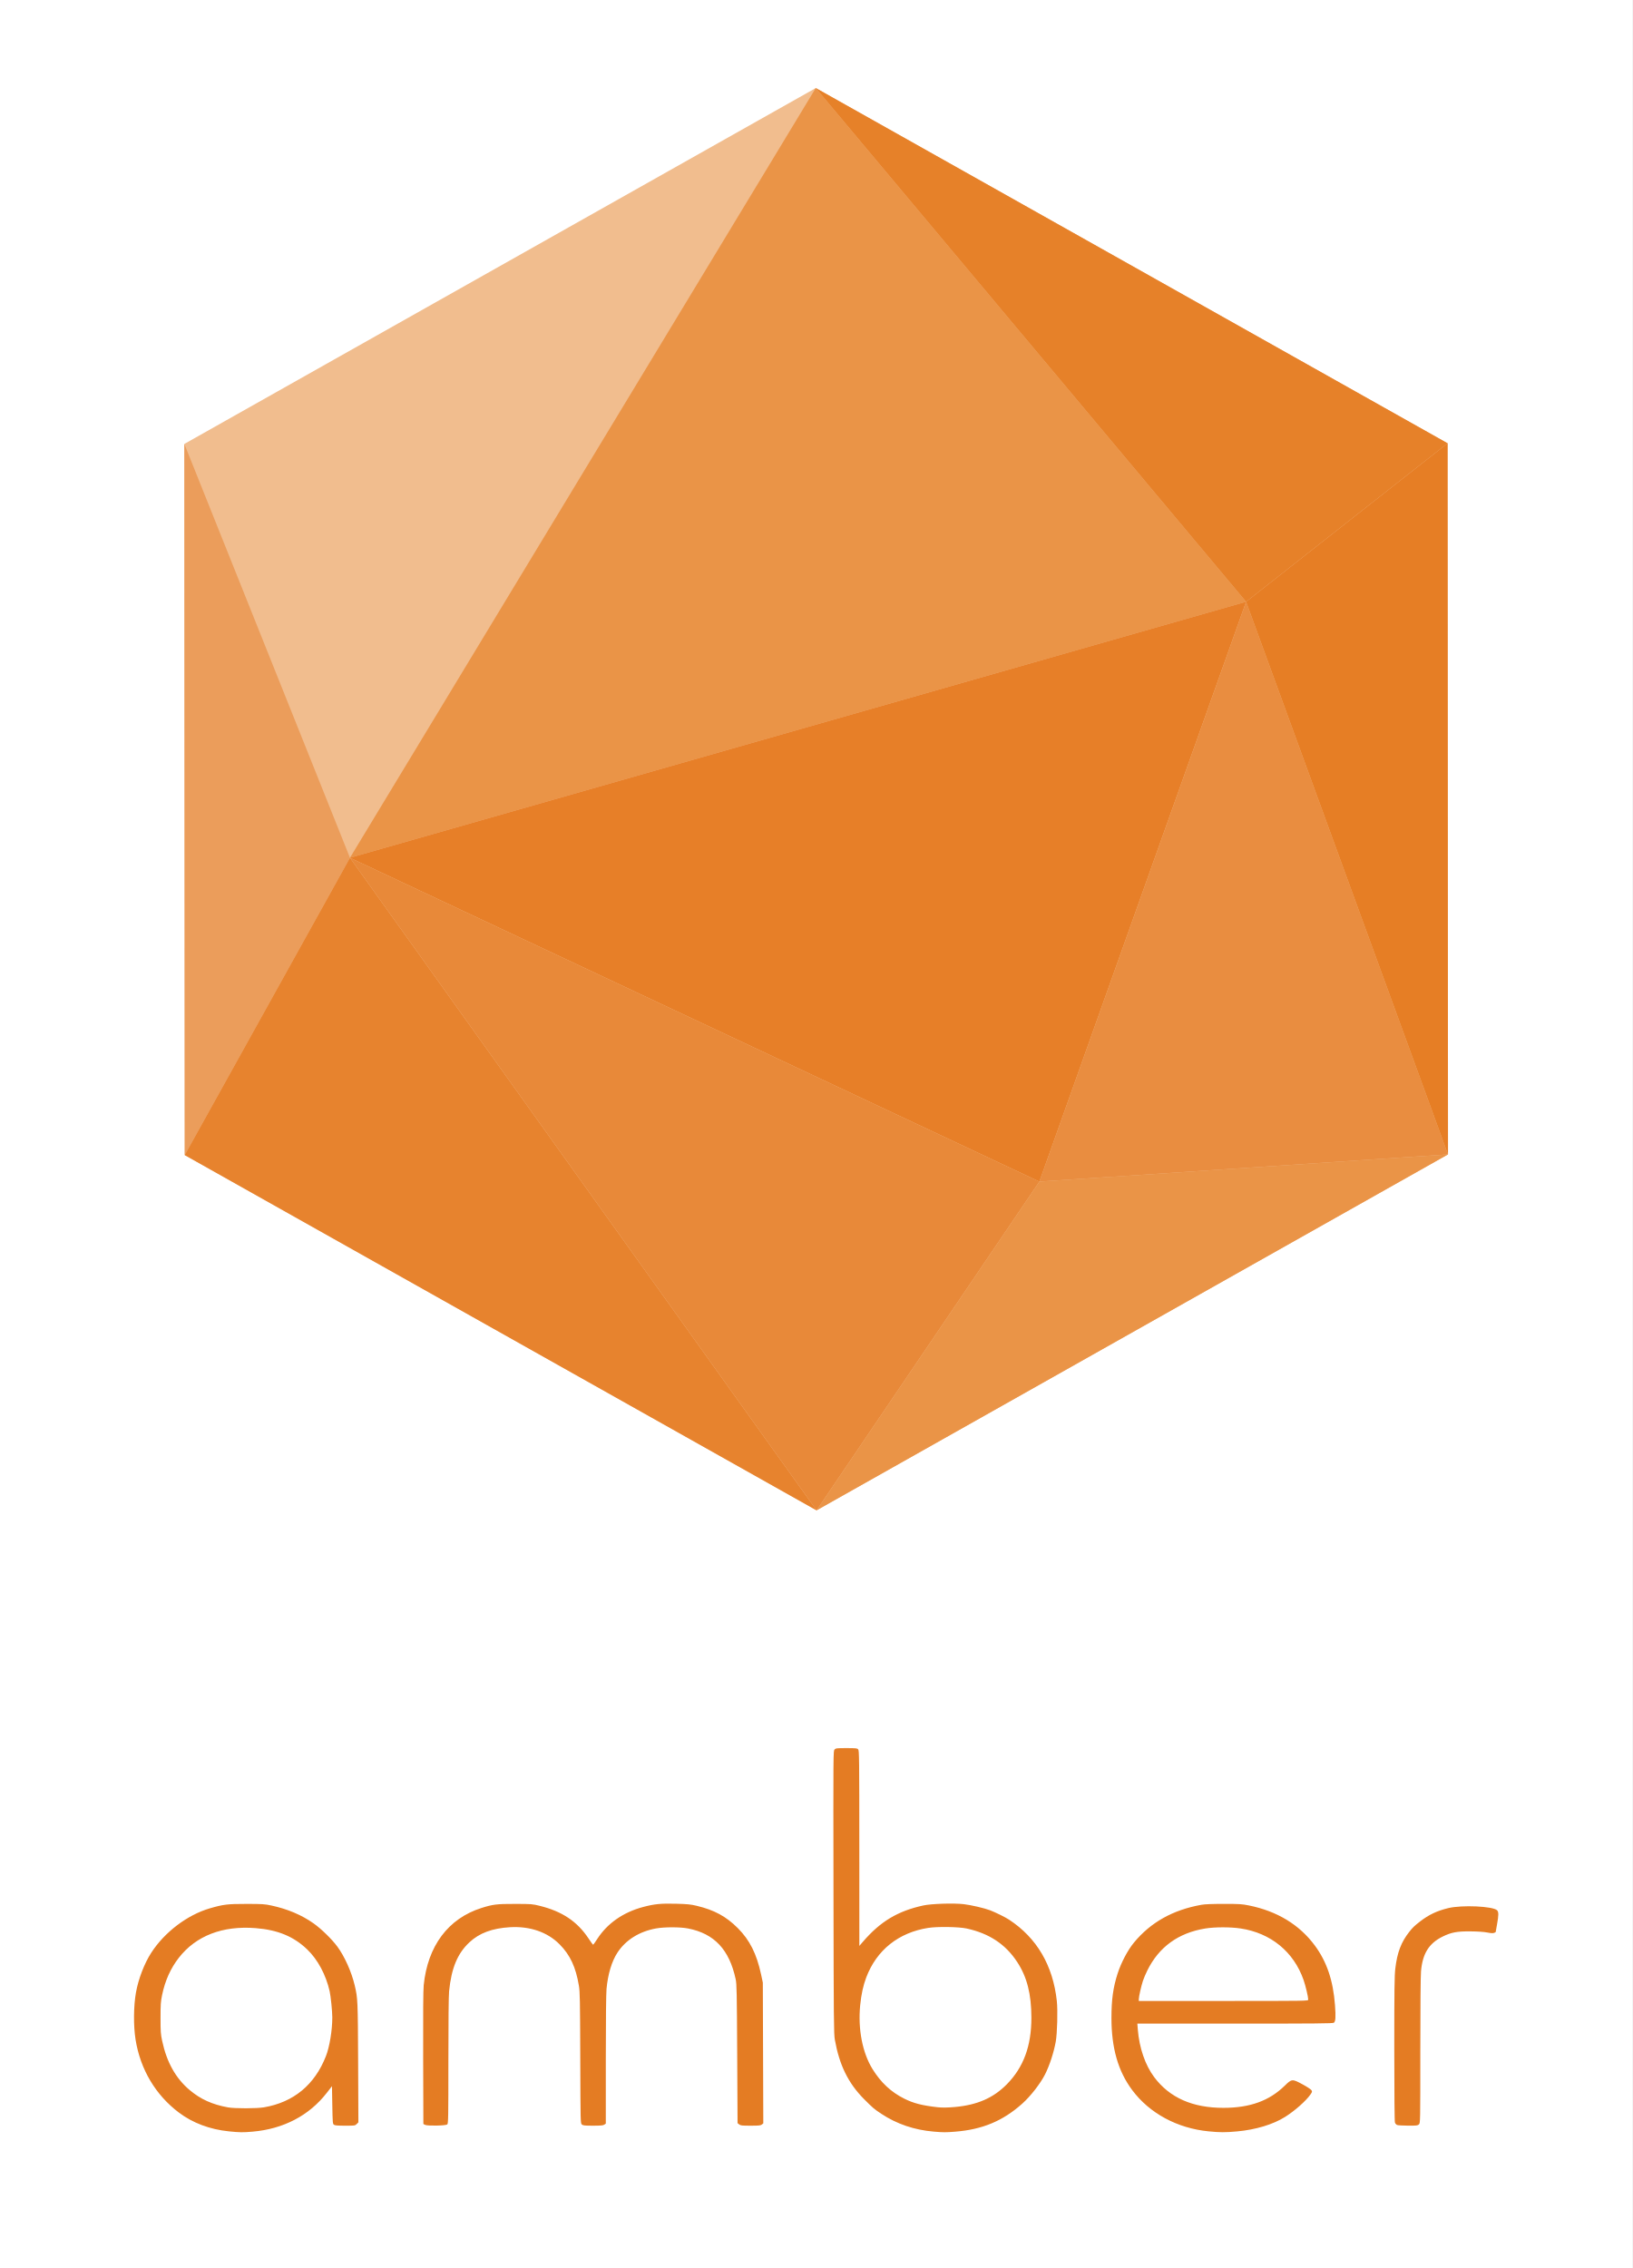
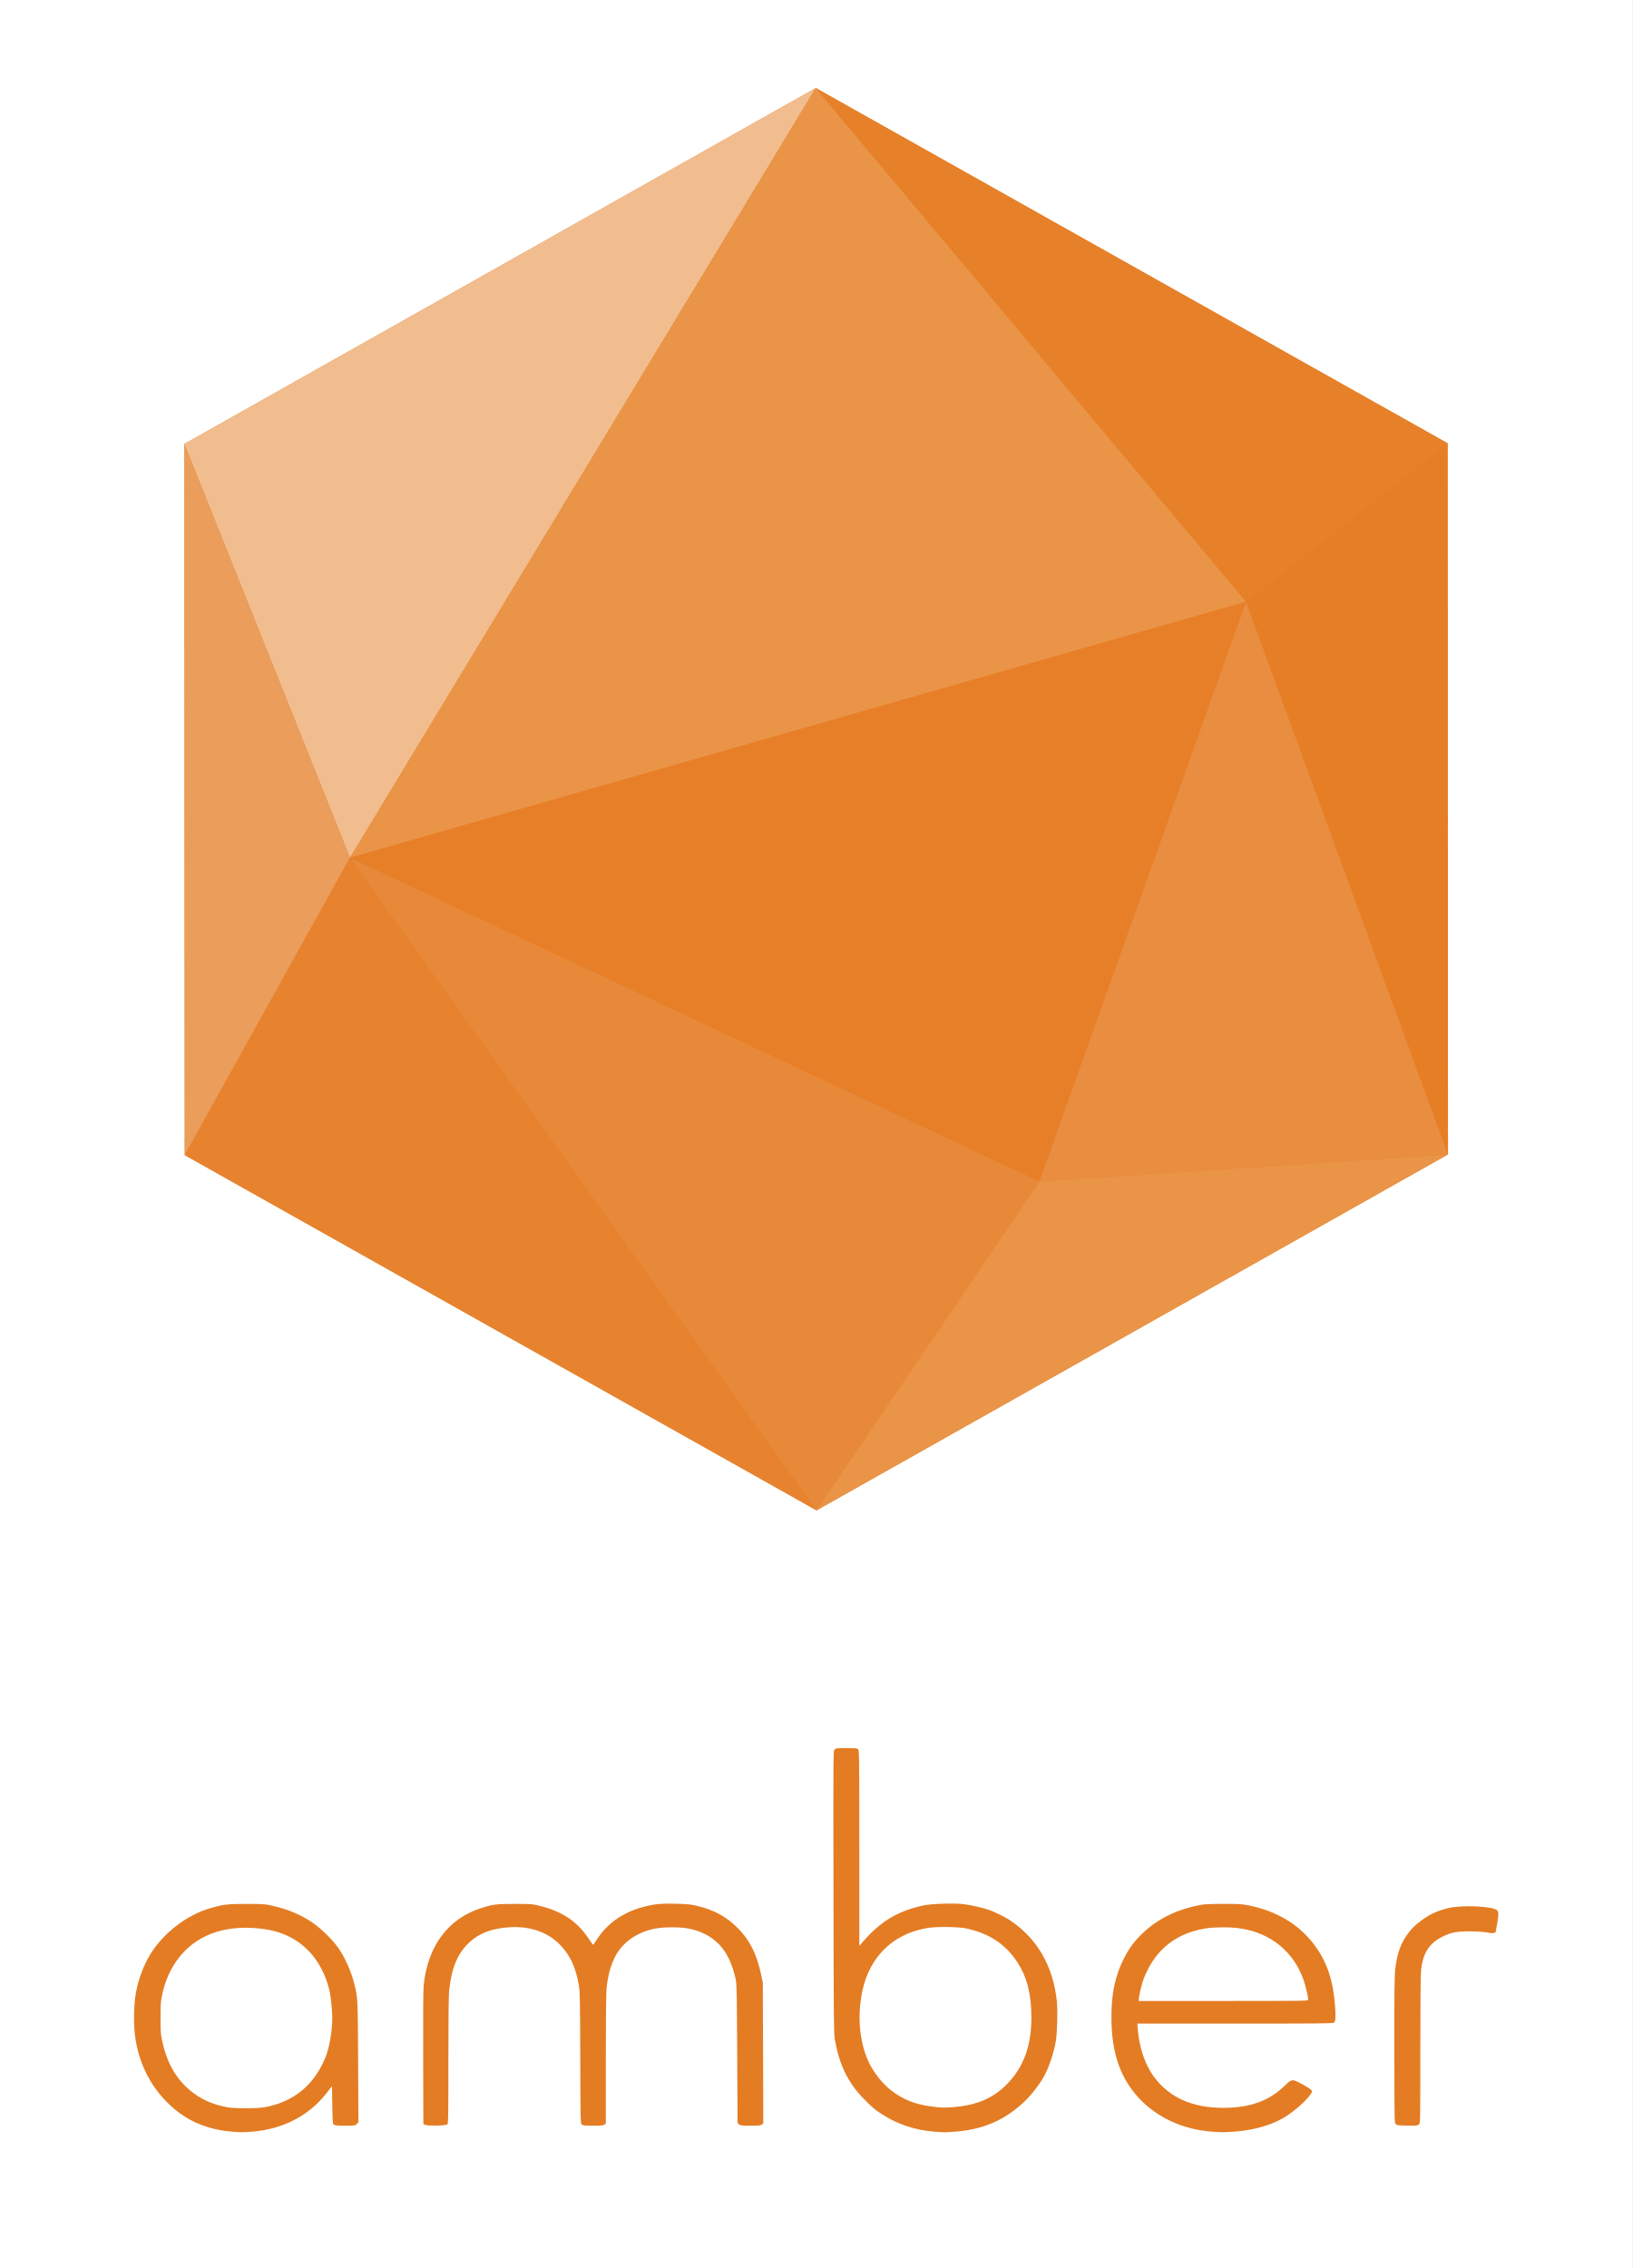
<svg xmlns="http://www.w3.org/2000/svg" width="647.435mm" height="899.583mm" viewBox="0 0 647.435 899.583" version="1.1" id="svg1081">
  <defs id="defs1075" />
  <g id="layer1" transform="translate(398.557,328.9285)">
    <g id="g1767" transform="translate(423.5034,-743.1012)">
      <g transform="translate(1508.466,2710.455)" id="g1025">
        <rect y="-2296.282" x="-2330.527" height="899.583" width="647.435" id="rect890" style="opacity:1;fill:#ffffff;fill-opacity:1;stroke:none;stroke-width:1;stroke-miterlimit:4;stroke-dasharray:none;stroke-opacity:1" />
        <g id="g888" transform="matrix(0.6971622,0,0,0.679799,-591.4968,-692.1228)">
-           <path transform="matrix(8.617836,-0.2440129,0.2440129,8.617836,-3128.694,-2340.064)" d="M 124.574,103.5 83.577,78.287 84.913,30.176 127.247,7.278 168.244,32.491 166.907,80.602 Z" id="path4569" style="opacity:1;fill:#f1bd8e;fill-opacity:1;stroke:none;stroke-width:0.374;stroke-miterlimit:4;stroke-dasharray:none;stroke-opacity:1" />
+           <path style="opacity:1;fill:#e77f28;fill-opacity:1;stroke:none;stroke-width:0.374;stroke-miterlimit:4;stroke-dasharray:none;stroke-opacity:1" id="path827" d="M 124.574,103.5 83.577,78.287 84.913,30.176 127.247,7.278 168.244,32.491 166.907,80.602 Z" transform="matrix(8.617836,-0.2440129,0.2440129,8.617836,-3128.694,-2340.064)" />
+           <path transform="matrix(8.617836,-0.2440129,0.2440129,8.617836,-3480.017,-2340.064)" style="opacity:1;fill:#f1bd8e;fill-opacity:1;stroke:none;stroke-width:0.374;stroke-miterlimit:4;stroke-dasharray:none;stroke-opacity:1" d="M 135.78,59.636 125.648,31.329 167.981,8.431 Z" id="path4569" />
          <path id="path4576" d="m -2295.336,-1859.267 265.009,-449.126 244.817,299.749 z" style="opacity:1;fill:#ea9447;fill-opacity:1;stroke:none;stroke-width:3.147;stroke-miterlimit:4;stroke-dasharray:none;stroke-opacity:1" />
          <path style="opacity:1;fill:#eb9d5b;fill-opacity:1;stroke:none;stroke-width:3.147;stroke-miterlimit:4;stroke-dasharray:none;stroke-opacity:1" d="m -2389.339,-1685.795 -0.223,-414.937 94.225,241.464 z" id="path4579" />
          <path id="path4581" d="m -2389.339,-1685.795 94.003,-173.472 265.454,380.748 z" style="opacity:1;fill:#e7832e;fill-opacity:1;stroke:none;stroke-width:3.147;stroke-miterlimit:4;stroke-dasharray:none;stroke-opacity:1" />
          <path style="opacity:1;fill:#e77f28;fill-opacity:1;stroke:none;stroke-width:3.147;stroke-miterlimit:4;stroke-dasharray:none;stroke-opacity:1" d="m -1903.114,-1670.325 -392.222,-188.942 509.825,-149.376 z" id="path4583" />
          <path style="opacity:1;fill:#e88939;fill-opacity:1;stroke:none;stroke-width:3.147;stroke-miterlimit:4;stroke-dasharray:none;stroke-opacity:1" d="m -2029.882,-1478.52 -265.454,-380.748 392.222,188.942 z" id="path4585" />
          <path id="path4587" d="m -1903.114,-1670.325 117.603,-338.318 114.863,322.463 z" style="opacity:1;fill:#e98d40;fill-opacity:1;stroke:none;stroke-width:3.147;stroke-miterlimit:4;stroke-dasharray:none;stroke-opacity:1" />
          <path style="opacity:1;fill:#ea9447;fill-opacity:1;stroke:none;stroke-width:3.147;stroke-miterlimit:4;stroke-dasharray:none;stroke-opacity:1" d="m -2029.882,-1478.52 126.768,-191.806 232.466,-15.855 z" id="path4589" />
          <path id="path4591" d="m -1670.648,-1686.181 -114.863,-322.463 114.641,-92.474 z" style="opacity:1;fill:#e67e25;fill-opacity:1;stroke:none;stroke-width:3.147;stroke-miterlimit:4;stroke-dasharray:none;stroke-opacity:1" />
          <path style="opacity:1;fill:#e68129;fill-opacity:1;stroke:none;stroke-width:3.147;stroke-miterlimit:4;stroke-dasharray:none;stroke-opacity:1" d="m -1785.511,-2008.644 -244.817,-299.749 359.457,207.275 z" id="path4593" />
        </g>
      </g>
      <path style="fill:#e47c23;stroke-width:0.265" d="m -731.267,1259.557 c -7.563,-0.765 -14.396,-3.334 -19.873,-7.473 -9.251,-6.99 -15.269,-17.147 -17.155,-28.952 -0.862,-5.393 -0.796,-13.288 0.154,-18.608 0.968,-5.419 3.315,-11.538 6.05,-15.777 5.294,-8.204 14.326,-15.053 23.282,-17.657 5.317,-1.546 6.977,-1.746 14.42,-1.746 6.362,0 7.281,0.058 9.922,0.624 6.438,1.378 12.069,3.762 16.801,7.112 3.038,2.151 7.292,6.304 9.409,9.188 2.915,3.969 5.629,10.048 6.907,15.466 1.19,5.047 1.228,5.92 1.336,30.635 l 0.103,23.612 -0.664,0.664 c -0.649,0.649 -0.751,0.664 -4.594,0.664 -2.975,0 -4.055,-0.091 -4.444,-0.375 -0.482,-0.352 -0.522,-0.84 -0.646,-7.832 l -0.132,-7.457 -2.103,2.699 c -6.985,8.963 -17.15,14.267 -29.382,15.33 -3.838,0.334 -5.11,0.318 -9.393,-0.115 z m 13.922,-9.532 c 11.758,-2.019 20.122,-8.941 24.57,-20.335 1.441,-3.69 2.525,-10.319 2.513,-15.357 -0.01,-2.458 -0.607,-8.393 -1.047,-10.339 -1.474,-6.52 -4.727,-12.587 -8.891,-16.585 -5.366,-5.152 -11.664,-7.758 -20.44,-8.459 -13.126,-1.048 -23.674,3.017 -30.482,11.748 -3.264,4.186 -5.46,9.067 -6.636,14.751 -0.556,2.69 -0.629,3.749 -0.629,9.128 0,5.381 0.072,6.422 0.621,8.996 1.83,8.579 5.391,14.948 10.986,19.645 4.297,3.607 8.923,5.696 15.116,6.825 2.701,0.492 11.41,0.481 14.319,-0.018 z m 265.61,9.632 c -7.679,-0.649 -14.654,-3.021 -20.77,-7.064 -2.81,-1.857 -3.44,-2.394 -6.879,-5.86 -6.241,-6.289 -9.768,-13.479 -11.556,-23.557 -0.407,-2.294 -0.454,-7.412 -0.536,-58.533 -0.09,-55.934 -0.089,-56.02 0.445,-56.555 0.492,-0.492 0.872,-0.535 4.727,-0.535 3.725,0 4.241,0.054 4.63,0.484 0.403,0.446 0.439,3.555 0.447,39.224 l 0.01,38.741 1.363,-1.587 c 6.947,-8.091 13.813,-12.227 23.993,-14.454 3.193,-0.699 12.101,-0.985 16.069,-0.517 2.909,0.343 8.199,1.573 10.415,2.421 2.199,0.842 6.053,2.744 7.541,3.721 11.016,7.237 17.407,18.124 18.946,32.271 0.407,3.738 0.166,12.856 -0.426,16.115 -0.795,4.38 -2.46,9.466 -4.261,13.02 -1.841,3.633 -5.73,8.626 -8.994,11.547 -7.705,6.896 -15.832,10.292 -26.669,11.147 -3.791,0.299 -4.668,0.296 -8.494,-0.027 z m 8.467,-9.762 c 8.869,-0.818 15.194,-3.588 20.526,-8.988 6.636,-6.722 9.775,-15.217 9.764,-26.422 -0.01,-9.376 -1.742,-16.175 -5.629,-22.098 -4.627,-7.05 -11.061,-11.318 -20.031,-13.287 -3.098,-0.68 -11.577,-0.818 -15.232,-0.247 -11.783,1.839 -20.479,8.78 -24.605,19.639 -1.206,3.175 -1.979,6.72 -2.411,11.058 -0.933,9.38 0.886,18.812 4.873,25.268 3.32,5.376 7.411,9.188 12.649,11.787 3.705,1.839 6.974,2.677 13.216,3.389 1.692,0.193 4.087,0.159 6.879,-0.099 z m 100.529,9.655 c -12.414,-1.232 -23.356,-7.142 -30.231,-16.327 -5.604,-7.487 -8.249,-16.672 -8.252,-28.652 0,-7.284 0.652,-12.018 2.425,-17.556 1.393,-4.35 4.016,-9.328 6.501,-12.335 6.654,-8.052 15.433,-12.965 26.791,-14.992 1.321,-0.236 4.283,-0.354 8.864,-0.354 6.153,0 7.2,0.065 9.922,0.616 11.221,2.27 20.03,7.619 26.147,15.877 4.765,6.433 7.291,13.902 8.015,23.707 0.346,4.688 0.234,6.446 -0.443,6.941 -0.396,0.29 -7.373,0.352 -39.217,0.352 h -38.735 l 0.182,2.315 c 0.573,7.285 2.931,14.142 6.499,18.907 6.116,8.167 15.225,12.203 27.497,12.185 10.506,-0.015 18.161,-2.792 24.308,-8.816 2.763,-2.708 2.962,-2.721 7.123,-0.462 1.663,0.903 3.203,1.917 3.424,2.253 0.373,0.569 0.348,0.688 -0.353,1.7 -1.764,2.546 -6.193,6.471 -10.036,8.893 -4.778,3.013 -11.654,5.097 -19.042,5.771 -4.747,0.433 -6.82,0.429 -11.389,-0.024 z m 39.568,-52.219 c 0,-1.08 -1.066,-5.576 -1.857,-7.834 -3.914,-11.17 -12.979,-18.593 -24.925,-20.409 -4.047,-0.615 -10.302,-0.612 -14.08,0.01 -10.692,1.753 -18.385,7.341 -22.987,16.698 -0.644,1.31 -1.424,3.155 -1.732,4.101 -0.686,2.103 -1.609,6.219 -1.617,7.21 l -0.01,0.728 h 33.602 c 32.773,0 33.602,-0.012 33.602,-0.5 z m -350.308,49.645 -0.661,-0.345 -0.079,-26.054 c -0.053,-17.595 0.015,-26.998 0.212,-28.964 1.558,-15.568 9.713,-26.481 22.91,-30.658 4.533,-1.435 6.084,-1.622 13.337,-1.612 6.518,0.01 6.85,0.035 9.79,0.765 8.895,2.209 14.824,6.169 19.313,12.898 0.905,1.357 1.722,2.492 1.816,2.523 0.093,0.031 0.823,-0.963 1.622,-2.209 4.001,-6.243 10.342,-10.672 18.282,-12.77 4.494,-1.187 7.014,-1.433 13.063,-1.274 4.405,0.116 5.773,0.252 8.081,0.801 7.047,1.676 11.758,4.232 16.407,8.901 4.692,4.711 7.443,10.19 9.181,18.286 l 0.706,3.29 0.093,27.914 0.093,27.913 -0.57,0.463 c -0.485,0.394 -1.149,0.463 -4.48,0.463 -3.455,0 -3.983,-0.059 -4.535,-0.506 l -0.625,-0.506 -0.143,-27.474 c -0.128,-24.66 -0.189,-27.691 -0.598,-29.591 -2.538,-11.786 -8.454,-18.096 -18.888,-20.146 -3.098,-0.609 -9.38,-0.617 -12.679,-0.017 -6.679,1.215 -12.024,4.557 -15.322,9.58 -2.264,3.446 -3.8,8.547 -4.342,14.42 -0.175,1.895 -0.281,12.546 -0.282,28.229 l -8e-4,25.187 -0.588,0.412 c -0.467,0.327 -1.385,0.412 -4.469,0.412 -3.309,0 -3.962,-0.068 -4.433,-0.463 -0.552,-0.463 -0.553,-0.471 -0.64,-26.392 -0.078,-23.24 -0.135,-26.217 -0.552,-28.707 -1.229,-7.345 -3.467,-12.138 -7.639,-16.359 -4.807,-4.863 -11.793,-7.274 -19.702,-6.801 -7.074,0.424 -12.147,2.318 -16.094,6.01 -4.715,4.411 -7.134,10.241 -8.039,19.378 -0.183,1.844 -0.286,11.862 -0.286,27.683 0,22.718 -0.036,24.823 -0.437,25.156 -0.619,0.515 -7.891,0.649 -8.824,0.163 z m 385.56,0.058 c -0.329,-0.132 -0.716,-0.549 -0.86,-0.926 -0.165,-0.435 -0.261,-11.104 -0.261,-29.179 0,-23.8 0.066,-29.059 0.402,-31.931 0.742,-6.347 2.318,-10.502 5.521,-14.55 1.407,-1.778 2.079,-2.425 4.325,-4.16 3.454,-2.668 6.666,-4.189 11.15,-5.278 5.424,-1.317 17.744,-0.766 19.376,0.867 0.649,0.649 0.642,1.932 -0.032,5.639 -0.289,1.589 -0.525,2.931 -0.525,2.983 0,0.052 -0.293,0.205 -0.651,0.341 -0.442,0.168 -1.312,0.117 -2.712,-0.159 -1.307,-0.258 -3.757,-0.421 -6.692,-0.446 -5.276,-0.045 -7.573,0.386 -10.98,2.063 -5.436,2.675 -7.974,6.744 -8.583,13.76 -0.169,1.95 -0.276,14.175 -0.278,31.684 0,28.154 -0.01,28.515 -0.532,29.038 -0.481,0.481 -0.869,0.528 -4.3,0.512 -2.074,-0.01 -4.04,-0.125 -4.37,-0.258 z" id="path1054" />
    </g>
  </g>
</svg>
